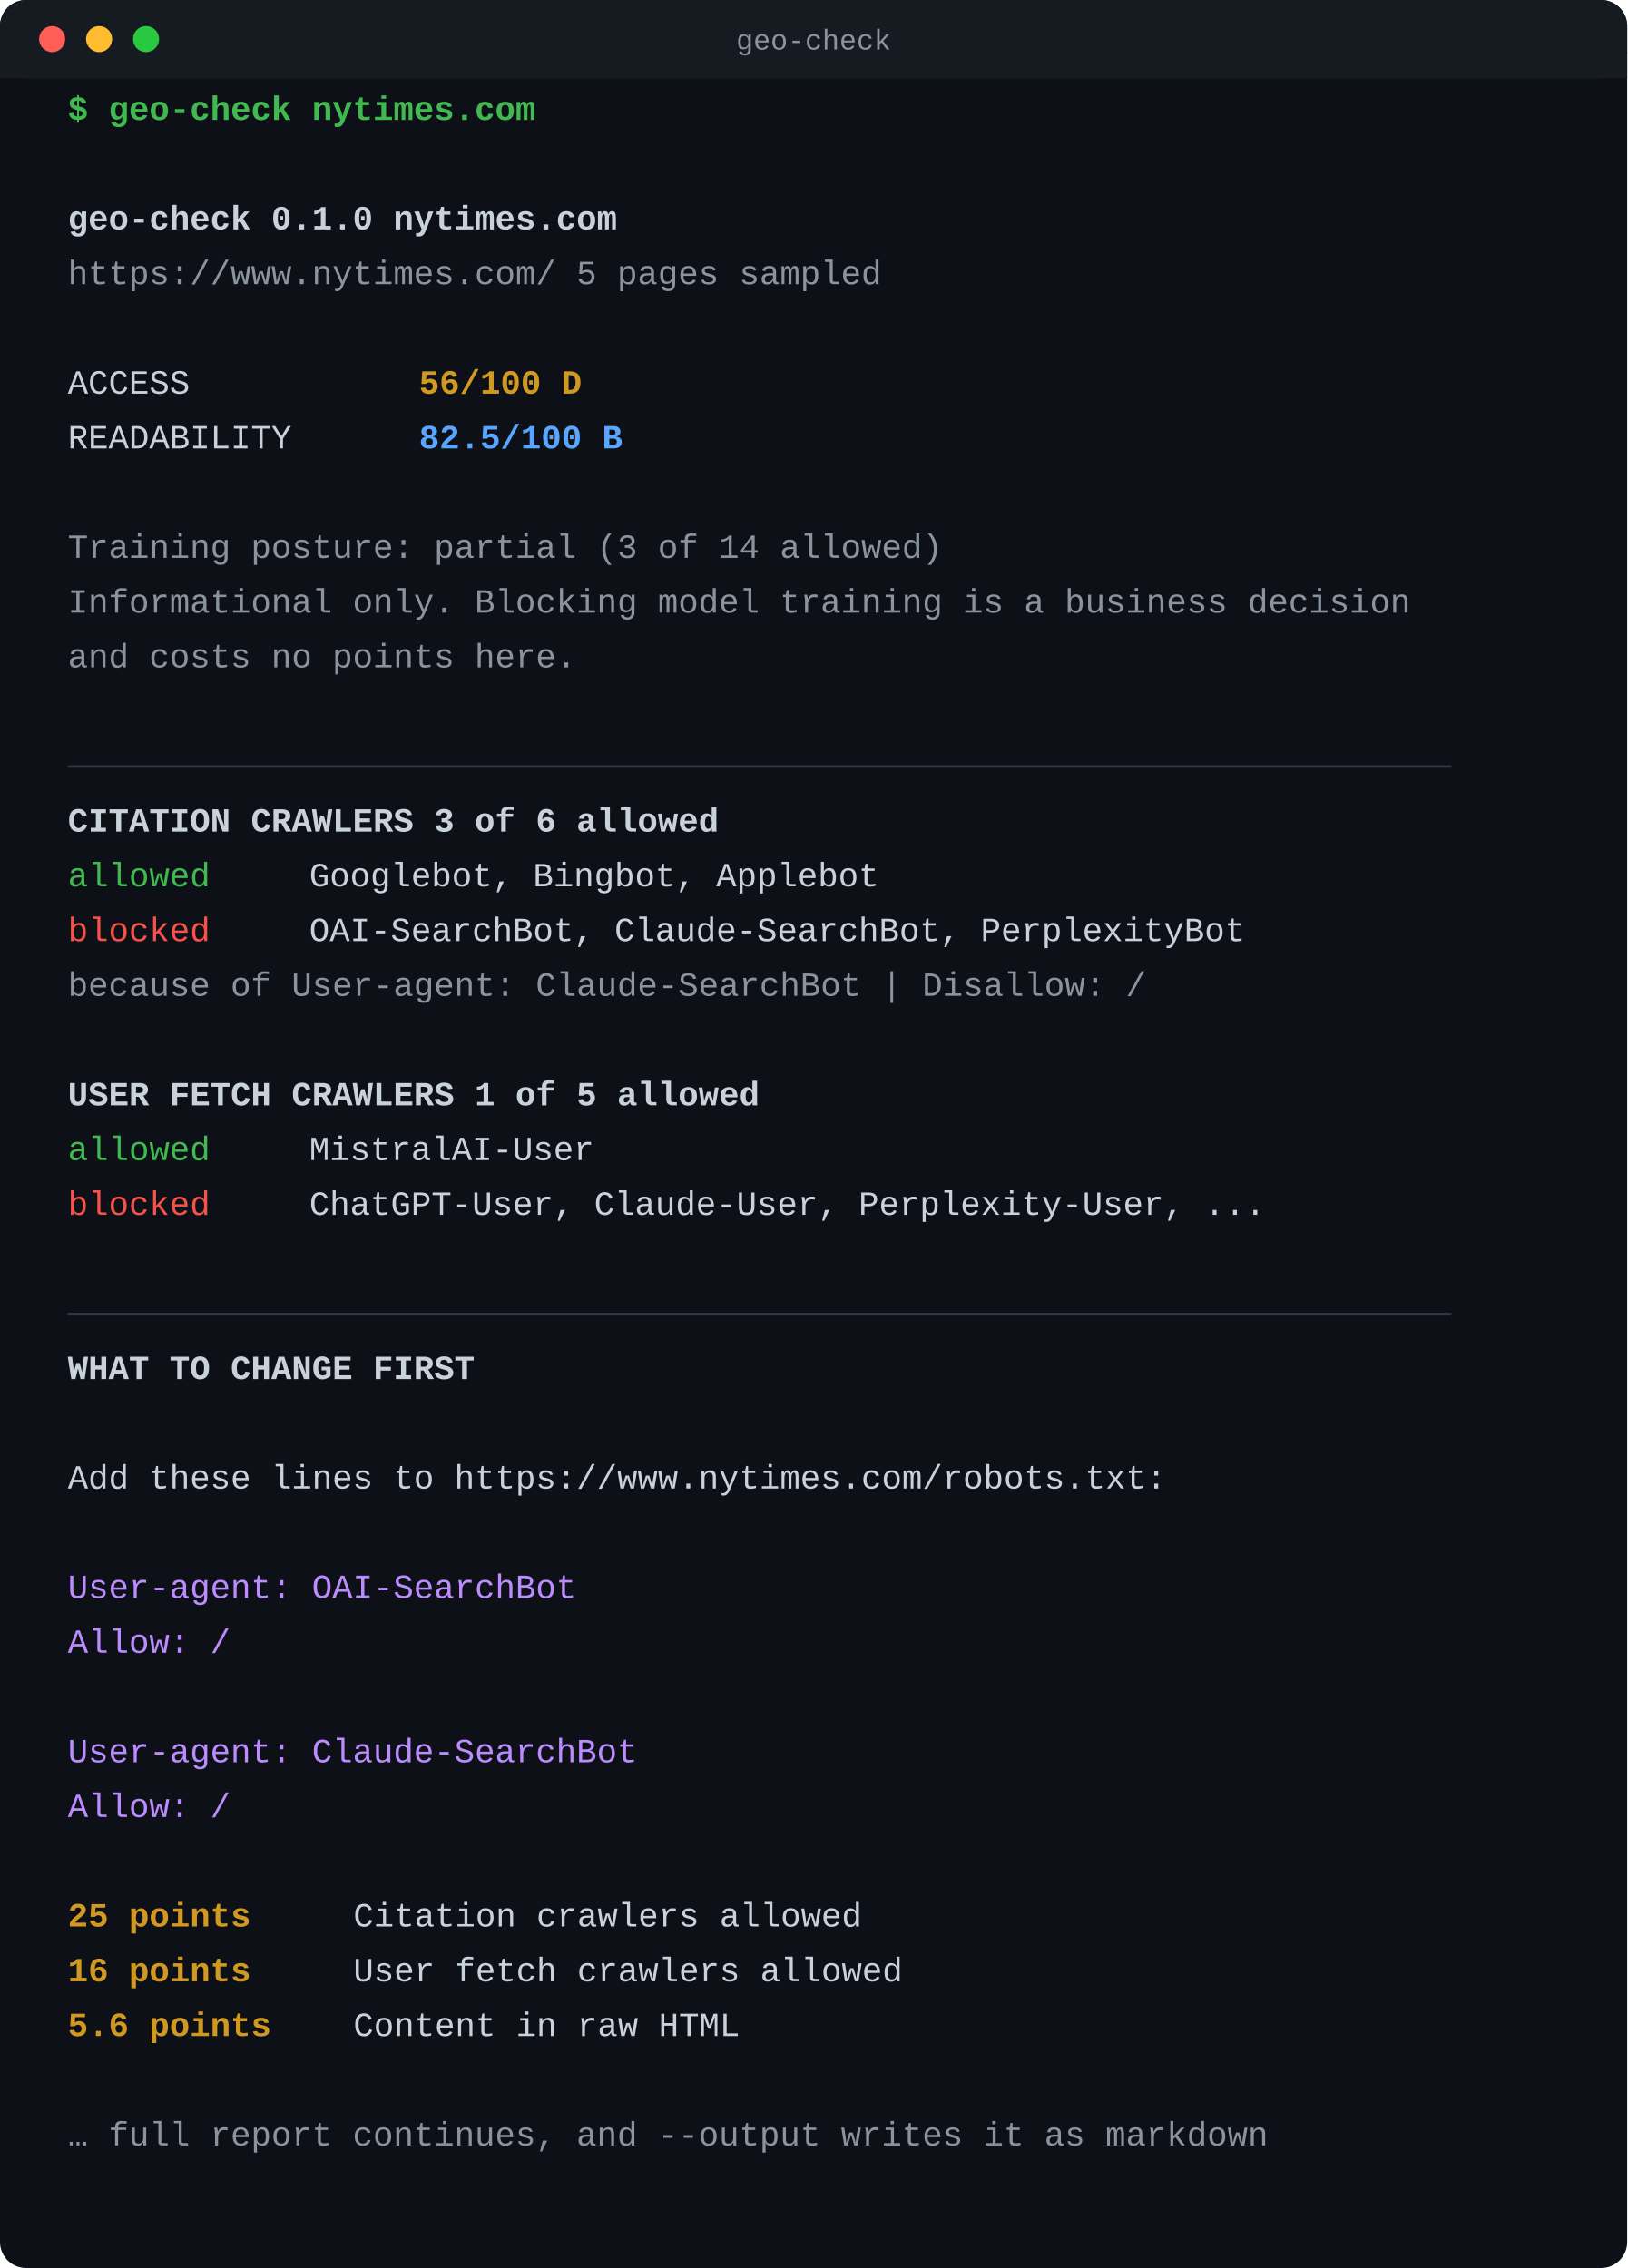
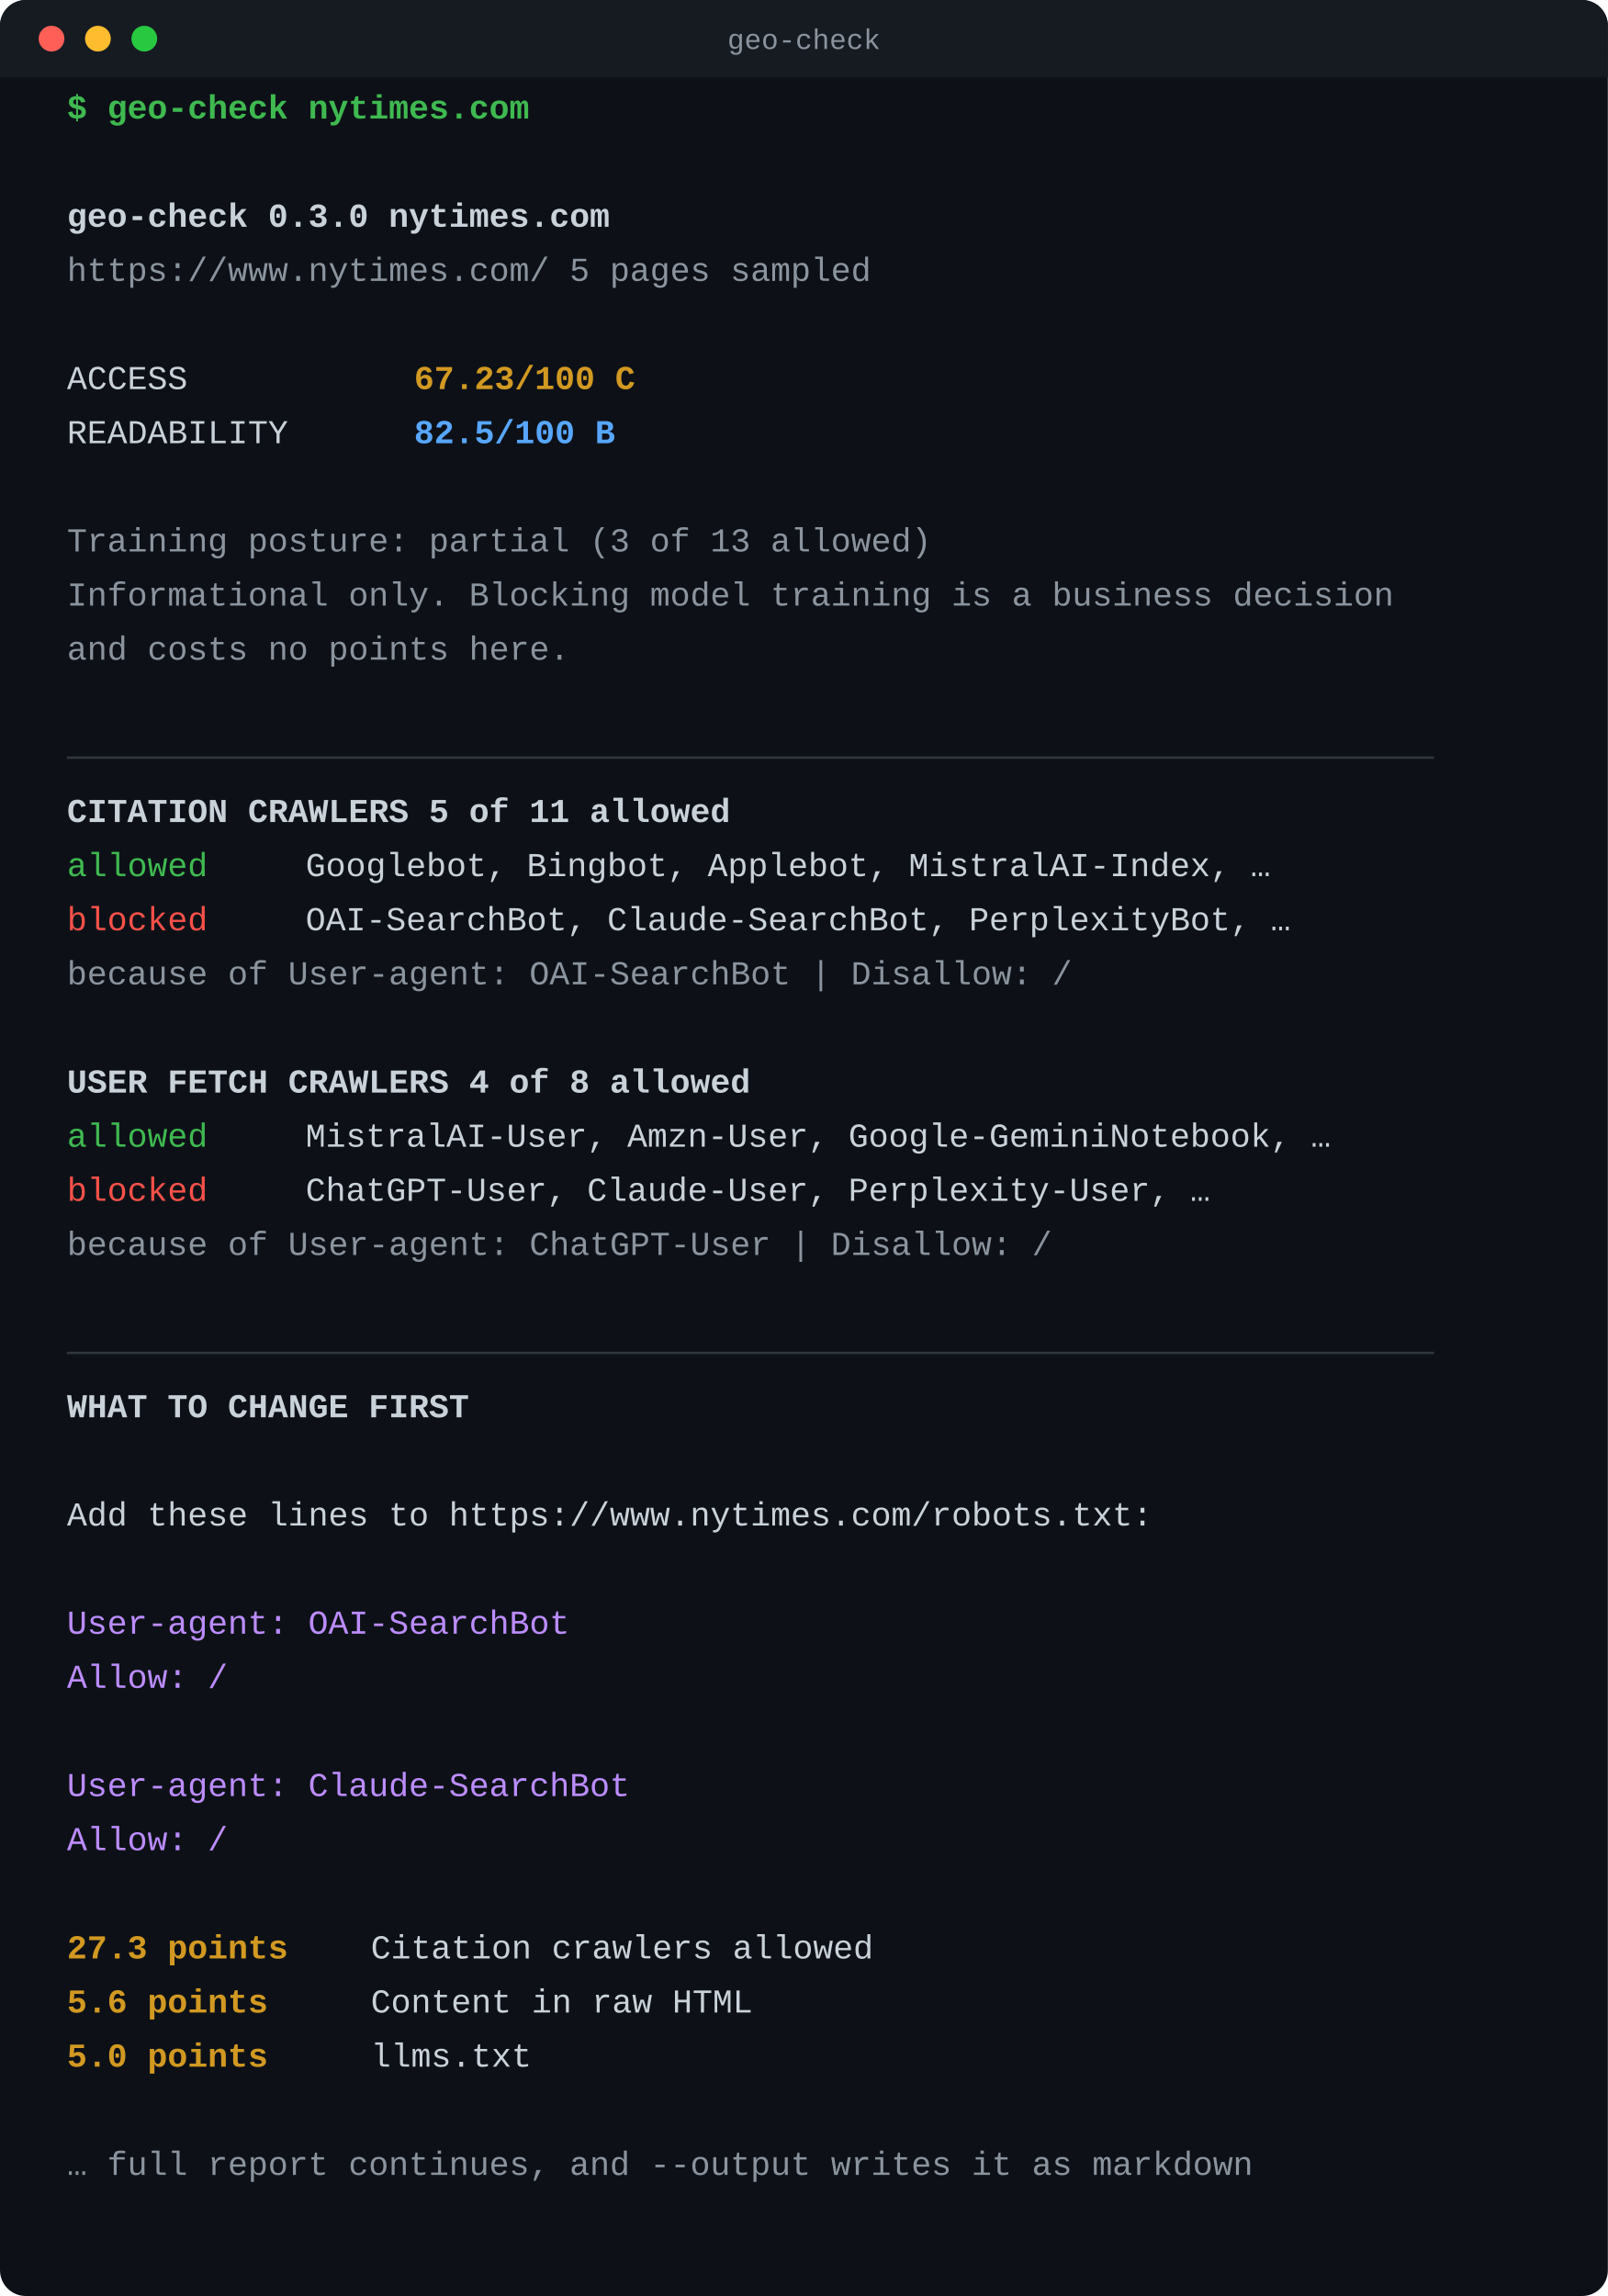
- <svg xmlns="http://www.w3.org/2000/svg" viewBox="0 0 624 870" width="624" height="870" role="img" aria-label="Terminal output of geo-check auditing nytimes.com: Access 56 out of 100, grade D. Readability 82.5 out of 100, grade B. Three of six citation crawlers allowed.">
+ <svg xmlns="http://www.w3.org/2000/svg" viewBox="0 0 624 891" width="624" height="891" role="img" aria-label="Terminal output of geo-check auditing nytimes.com: Access 67.23 out of 100, grade C. Readability 82.5 out of 100, grade B. 5 of 11 citation crawlers allowed.">
  <style>text{font-family:ui-monospace,SFMono-Regular,"SF Mono",Menlo,Consolas,"Liberation Mono",monospace;font-size:13px;white-space:pre}</style>
-   <rect width="624" height="870" rx="10" fill="#0d1117" />
+   <rect width="624" height="891" rx="10" fill="#0d1117" />
  <rect width="624" height="30" rx="10" fill="#161b22" />
  <rect y="20" width="624" height="10" fill="#161b22" />
  <circle cx="20" cy="15" r="5" fill="#ff5f57" />
  <circle cx="38" cy="15" r="5" fill="#febc2e" />
  <circle cx="56" cy="15" r="5" fill="#28c840" />
  <text x="312" y="19" fill="#8b949e" text-anchor="middle" style="font-size:11px">geo-check</text>
-   <text x="26.0" y="46.0" fill="#3fb950" font-weight="600">$ geo-check nytimes.com</text>
-   <text x="26.0" y="88.0" fill="#c9d1d9" font-weight="600">geo-check 0.1.0   nytimes.com</text>
-   <text x="26.0" y="109.0" fill="#8b949e">https://www.nytimes.com/   5 pages sampled</text>
-   <text x="26.0" y="151.0" fill="#c9d1d9">  ACCESS        </text>
-   <text x="160.7" y="151.0" fill="#d29922" font-weight="600">56/100  D</text>
-   <text x="26.0" y="172.0" fill="#c9d1d9">  READABILITY   </text>
-   <text x="160.7" y="172.0" fill="#58a6ff" font-weight="600">82.5/100  B</text>
-   <text x="26.0" y="214.0" fill="#8b949e">  Training posture: partial (3 of 14 allowed)</text>
-   <text x="26.0" y="235.0" fill="#8b949e">  Informational only. Blocking model training is a business decision</text>
-   <text x="26.0" y="256.0" fill="#8b949e">  and costs no points here.</text>
-   <text x="26.0" y="298.0" fill="#30363d">────────────────────────────────────────────────────────────────────</text>
-   <text x="26.0" y="319.0" fill="#c9d1d9" font-weight="600">CITATION CRAWLERS   3 of 6 allowed</text>
-   <text x="26.0" y="340.0" fill="#3fb950">  allowed  </text>
-   <text x="118.6" y="340.0" fill="#c9d1d9">Googlebot, Bingbot, Applebot</text>
-   <text x="26.0" y="361.0" fill="#f85149">  blocked  </text>
-   <text x="118.6" y="361.0" fill="#c9d1d9">OAI-SearchBot, Claude-SearchBot, PerplexityBot</text>
-   <text x="26.0" y="382.0" fill="#8b949e">           because of  User-agent: Claude-SearchBot | Disallow: /</text>
-   <text x="26.0" y="424.0" fill="#c9d1d9" font-weight="600">USER FETCH CRAWLERS   1 of 5 allowed</text>
-   <text x="26.0" y="445.0" fill="#3fb950">  allowed  </text>
-   <text x="118.6" y="445.0" fill="#c9d1d9">MistralAI-User</text>
-   <text x="26.0" y="466.0" fill="#f85149">  blocked  </text>
-   <text x="118.6" y="466.0" fill="#c9d1d9">ChatGPT-User, Claude-User, Perplexity-User, ...</text>
-   <text x="26.0" y="508.0" fill="#30363d">────────────────────────────────────────────────────────────────────</text>
-   <text x="26.0" y="529.0" fill="#c9d1d9" font-weight="600">WHAT TO CHANGE FIRST</text>
-   <text x="26.0" y="571.0" fill="#c9d1d9">  Add these lines to https://www.nytimes.com/robots.txt:</text>
-   <text x="26.0" y="613.0" fill="#bc8cff">      User-agent: OAI-SearchBot</text>
-   <text x="26.0" y="634.0" fill="#bc8cff">      Allow: /</text>
-   <text x="26.0" y="676.0" fill="#bc8cff">      User-agent: Claude-SearchBot</text>
-   <text x="26.0" y="697.0" fill="#bc8cff">      Allow: /</text>
-   <text x="26.0" y="739.0" fill="#d29922" font-weight="600">  25 points  </text>
-   <text x="135.5" y="739.0" fill="#c9d1d9">Citation crawlers allowed</text>
-   <text x="26.0" y="760.0" fill="#d29922" font-weight="600">  16 points  </text>
-   <text x="135.5" y="760.0" fill="#c9d1d9">User fetch crawlers allowed</text>
-   <text x="26.0" y="781.0" fill="#d29922" font-weight="600"> 5.6 points  </text>
-   <text x="135.5" y="781.0" fill="#c9d1d9">Content in raw HTML</text>
-   <text x="26.0" y="823.0" fill="#8b949e">  … full report continues, and --output writes it as markdown</text>
+   <text x="26.0" y="46" fill="#3fb950" font-weight="600">$ geo-check nytimes.com</text>
+   <text x="26.0" y="88" fill="#c9d1d9" font-weight="600">geo-check 0.3.0   nytimes.com</text>
+   <text x="26.0" y="109" fill="#8b949e">https://www.nytimes.com/   5 pages sampled</text>
+   <text x="26.0" y="151" fill="#c9d1d9">  ACCESS        </text>
+   <text x="160.7" y="151" fill="#d29922" font-weight="600">67.23/100  C</text>
+   <text x="26.0" y="172" fill="#c9d1d9">  READABILITY   </text>
+   <text x="160.7" y="172" fill="#58a6ff" font-weight="600">82.5/100  B</text>
+   <text x="26.0" y="214" fill="#8b949e">  Training posture: partial (3 of 13 allowed)</text>
+   <text x="26.0" y="235" fill="#8b949e">  Informational only. Blocking model training is a business decision</text>
+   <text x="26.0" y="256" fill="#8b949e">  and costs no points here.</text>
+   <text x="26.0" y="298" fill="#30363d">────────────────────────────────────────────────────────────────────</text>
+   <text x="26.0" y="319" fill="#c9d1d9" font-weight="600">CITATION CRAWLERS   5 of 11 allowed</text>
+   <text x="26.0" y="340" fill="#3fb950">  allowed  </text>
+   <text x="118.6" y="340" fill="#c9d1d9">Googlebot, Bingbot, Applebot, MistralAI-Index, …</text>
+   <text x="26.0" y="361" fill="#f85149">  blocked  </text>
+   <text x="118.6" y="361" fill="#c9d1d9">OAI-SearchBot, Claude-SearchBot, PerplexityBot, …</text>
+   <text x="26.0" y="382" fill="#8b949e">           because of  User-agent: OAI-SearchBot | Disallow: /</text>
+   <text x="26.0" y="424" fill="#c9d1d9" font-weight="600">USER FETCH CRAWLERS   4 of 8 allowed</text>
+   <text x="26.0" y="445" fill="#3fb950">  allowed  </text>
+   <text x="118.6" y="445" fill="#c9d1d9">MistralAI-User, Amzn-User, Google-GeminiNotebook, …</text>
+   <text x="26.0" y="466" fill="#f85149">  blocked  </text>
+   <text x="118.6" y="466" fill="#c9d1d9">ChatGPT-User, Claude-User, Perplexity-User, …</text>
+   <text x="26.0" y="487" fill="#8b949e">           because of  User-agent: ChatGPT-User | Disallow: /</text>
+   <text x="26.0" y="529" fill="#30363d">────────────────────────────────────────────────────────────────────</text>
+   <text x="26.0" y="550" fill="#c9d1d9" font-weight="600">WHAT TO CHANGE FIRST</text>
+   <text x="26.0" y="592" fill="#c9d1d9">  Add these lines to https://www.nytimes.com/robots.txt:</text>
+   <text x="26.0" y="634" fill="#bc8cff">      User-agent: OAI-SearchBot</text>
+   <text x="26.0" y="655" fill="#bc8cff">      Allow: /</text>
+   <text x="26.0" y="697" fill="#bc8cff">      User-agent: Claude-SearchBot</text>
+   <text x="26.0" y="718" fill="#bc8cff">      Allow: /</text>
+   <text x="26.0" y="760" fill="#d29922" font-weight="600"> 27.3 points  </text>
+   <text x="143.9" y="760" fill="#c9d1d9">Citation crawlers allowed</text>
+   <text x="26.0" y="781" fill="#d29922" font-weight="600">  5.6 points  </text>
+   <text x="143.9" y="781" fill="#c9d1d9">Content in raw HTML</text>
+   <text x="26.0" y="802" fill="#d29922" font-weight="600">  5.0 points  </text>
+   <text x="143.9" y="802" fill="#c9d1d9">llms.txt</text>
+   <text x="26.0" y="844" fill="#8b949e">  … full report continues, and --output writes it as markdown</text>
</svg>
